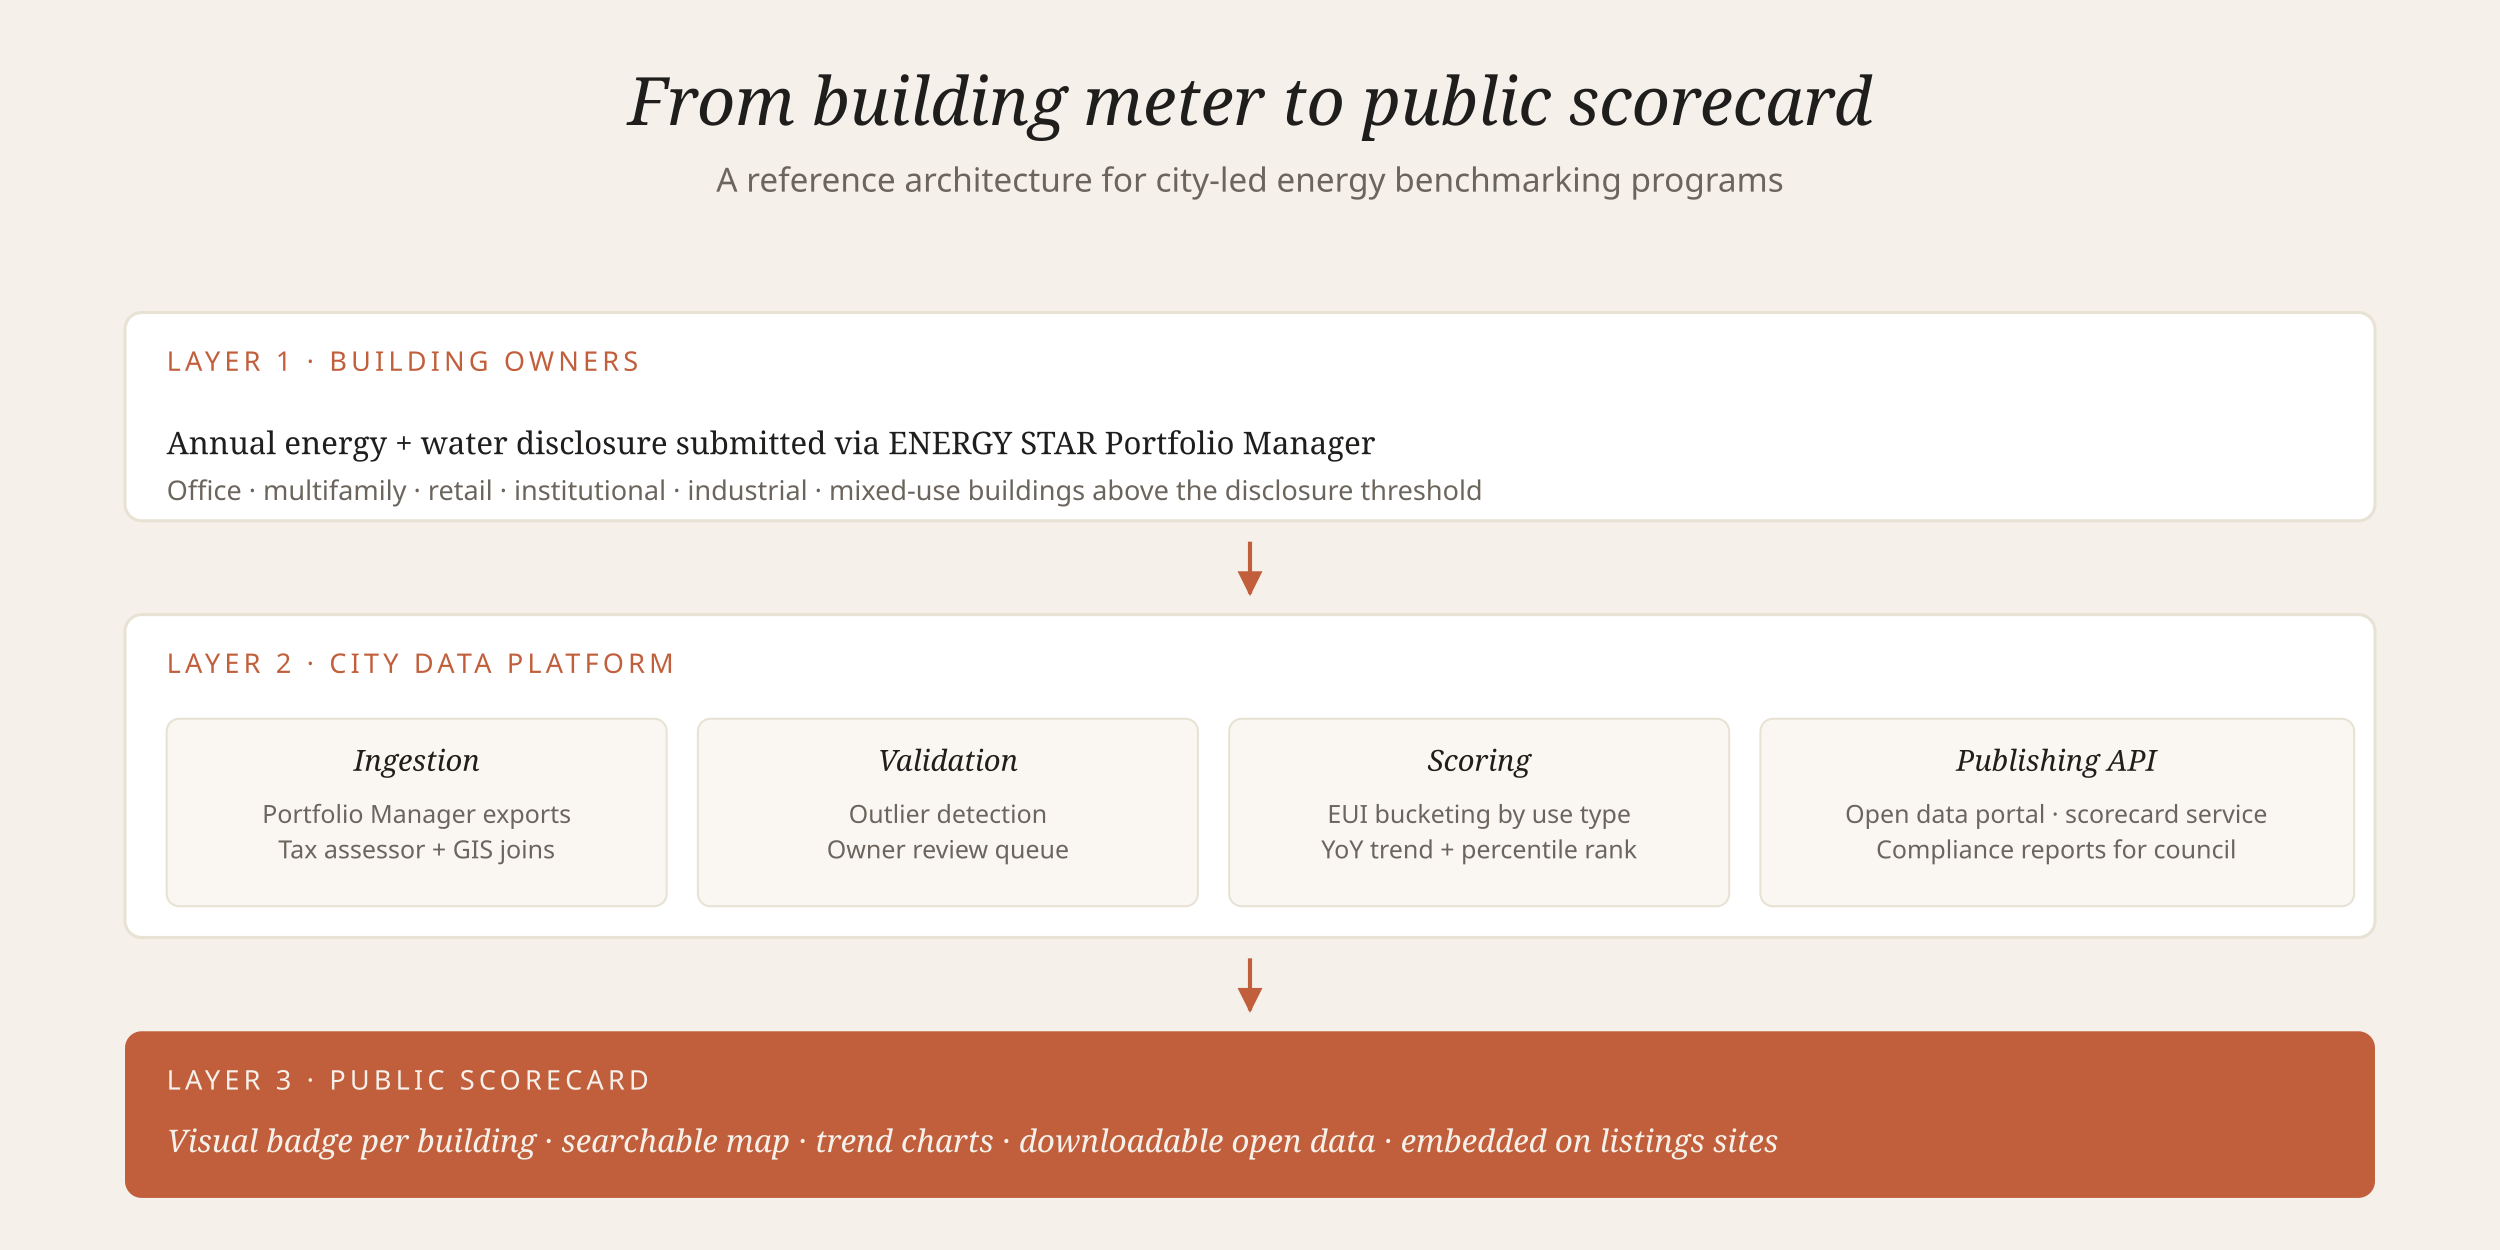
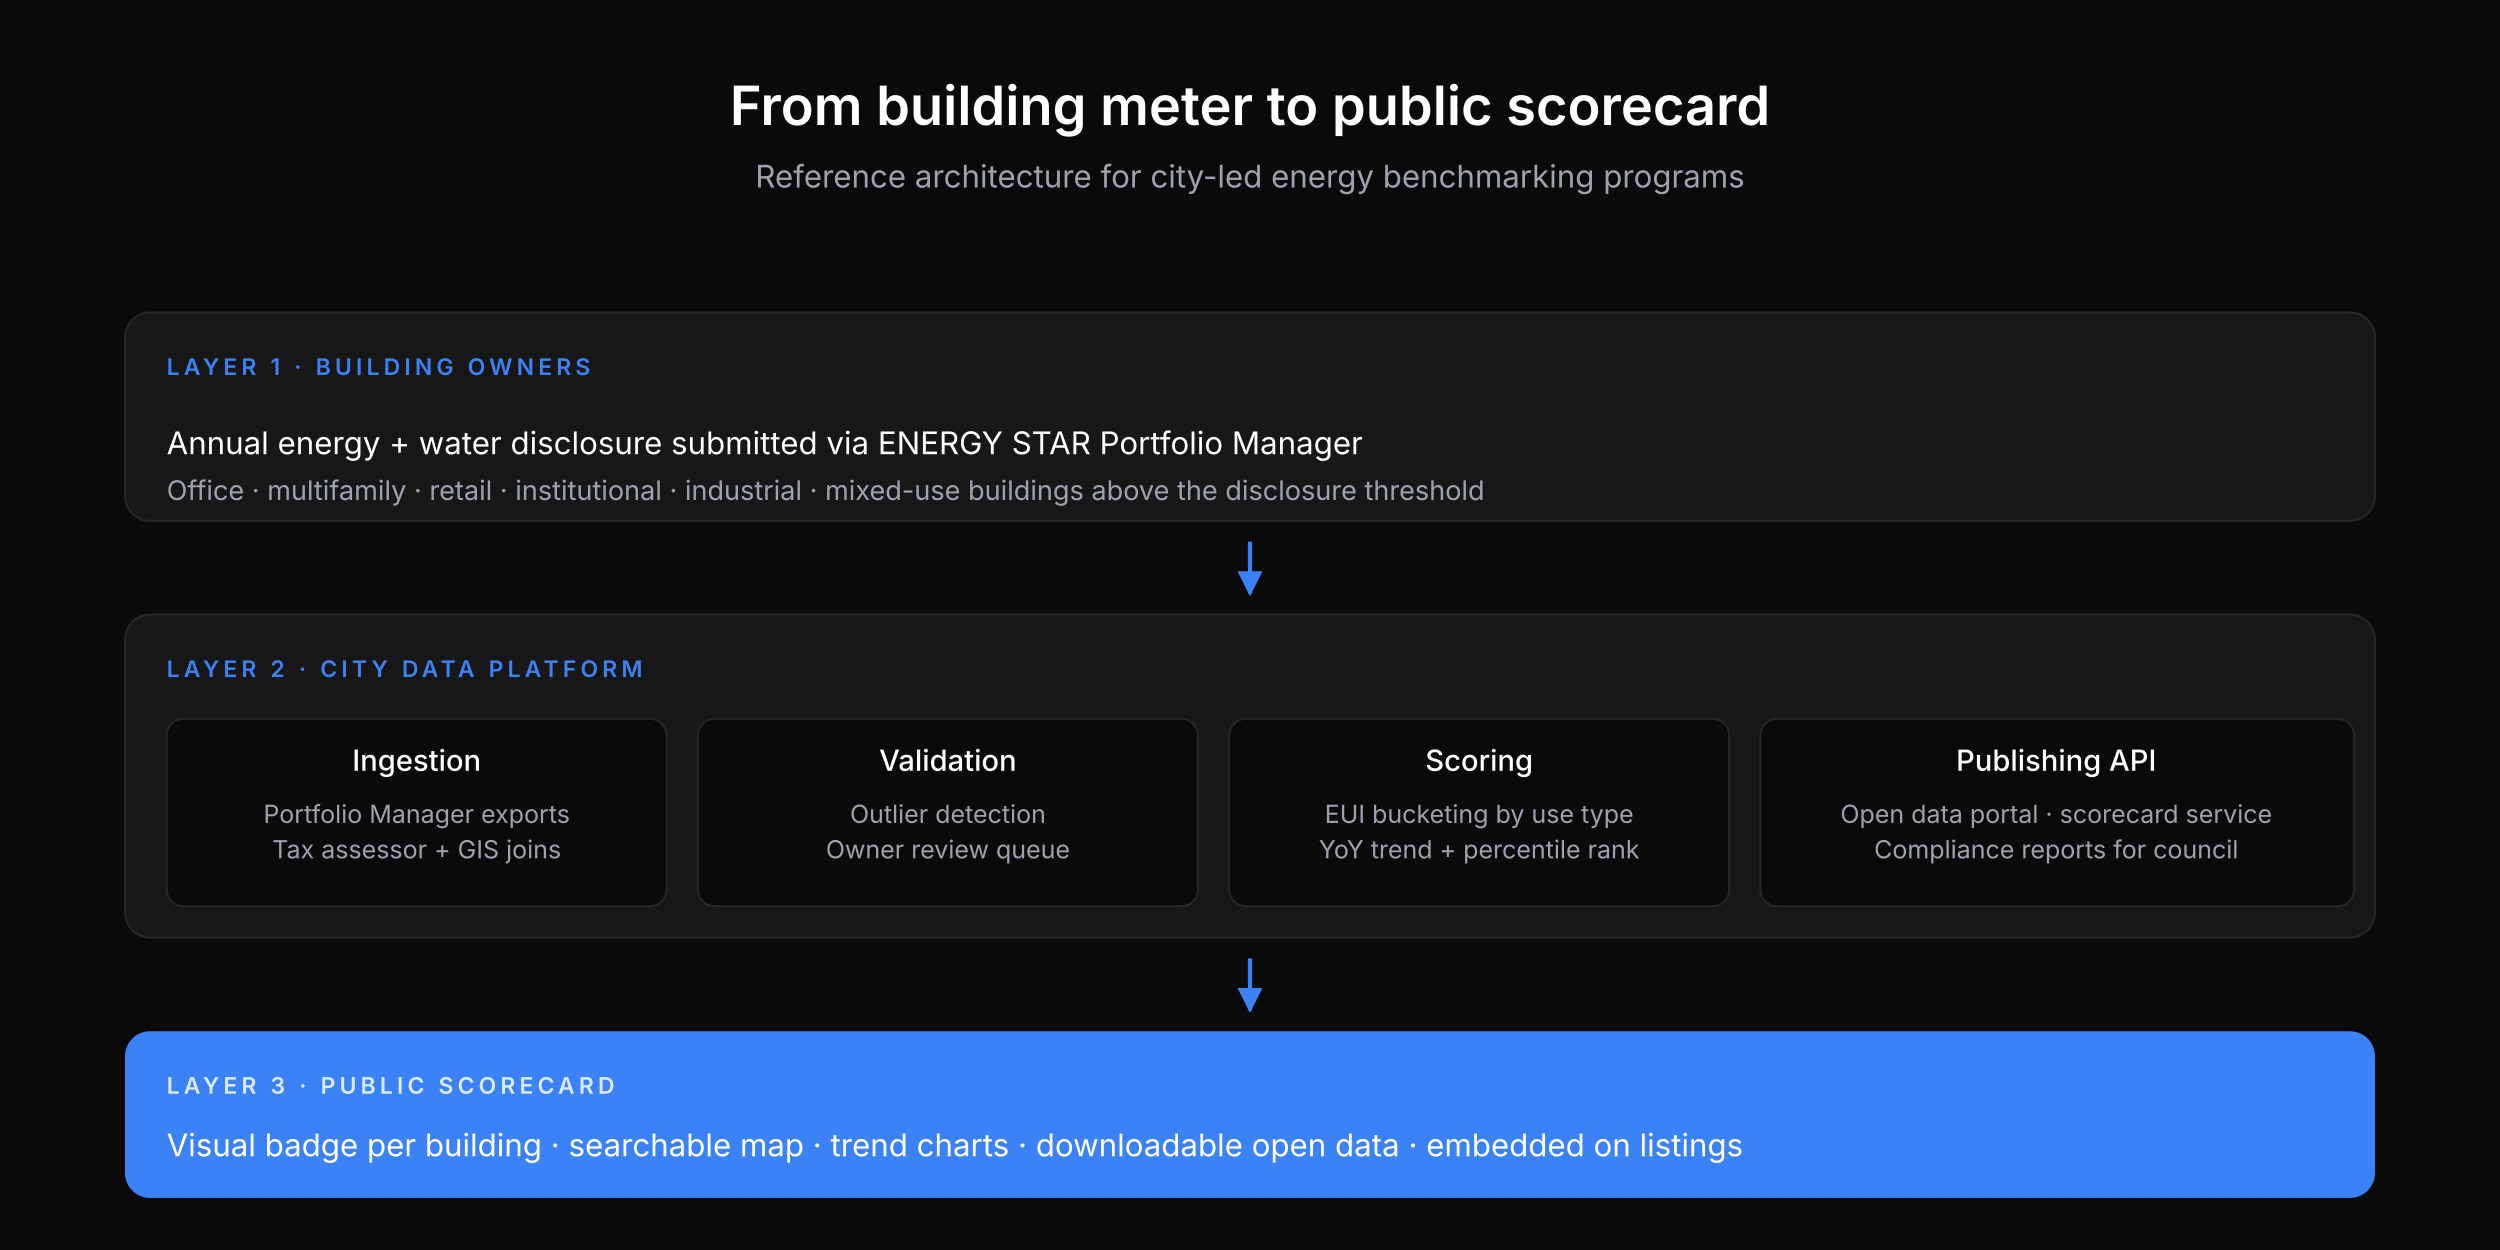
- <svg xmlns="http://www.w3.org/2000/svg" viewBox="0 0 1200 600" font-family="Georgia, 'Iowan Old Style', serif">
-   <rect width="1200" height="600" fill="#F5F1EA" />
-   <text x="600" y="60" text-anchor="middle" font-size="32" fill="#1F1E1D" font-style="italic">From building meter to public scorecard</text>
-   <text x="600" y="92" text-anchor="middle" font-size="16" fill="#6B655D" font-family="system-ui, sans-serif">A reference architecture for city-led energy benchmarking programs</text>
-   <rect x="60" y="150" width="1080" height="100" rx="8" fill="#FFFFFF" stroke="#E8E2D5" stroke-width="1.5" />
-   <text x="80" y="178" font-size="13" fill="#C15F3C" font-family="system-ui, sans-serif" letter-spacing="2">LAYER 1 · BUILDING OWNERS</text>
-   <text x="80" y="218" font-size="15" fill="#1F1E1D">Annual energy + water disclosure submitted via ENERGY STAR Portfolio Manager</text>
-   <text x="80" y="240" font-size="13" fill="#6B655D" font-family="system-ui, sans-serif">Office · multifamily · retail · institutional · industrial · mixed-use buildings above the disclosure threshold</text>
-   <g stroke="#C15F3C" stroke-width="2" fill="none">
+ <svg xmlns="http://www.w3.org/2000/svg" viewBox="0 0 1200 600" font-family="ui-sans-serif, system-ui, -apple-system, sans-serif">
+   <rect width="1200" height="600" fill="#0a0a0a" />
+   <text x="600" y="60" text-anchor="middle" font-size="26" fill="#ffffff" font-weight="600">From building meter to public scorecard</text>
+   <text x="600" y="90" text-anchor="middle" font-size="15" fill="#9ca3af">Reference architecture for city-led energy benchmarking programs</text>
+   <rect x="60" y="150" width="1080" height="100" rx="12" fill="#171717" stroke="#262626" stroke-width="1" />
+   <text x="80" y="180" font-size="11" fill="#3b82f6" letter-spacing="2" font-weight="600">LAYER 1 · BUILDING OWNERS</text>
+   <text x="80" y="218" font-size="15" fill="#ffffff">Annual energy + water disclosure submitted via ENERGY STAR Portfolio Manager</text>
+   <text x="80" y="240" font-size="13" fill="#9ca3af">Office · multifamily · retail · institutional · industrial · mixed-use buildings above the disclosure threshold</text>
+   <g stroke="#3b82f6" stroke-width="2" fill="none">
    <path d="M 600 260 L 600 285" marker-end="url(#a)" />
  </g>
-   <rect x="60" y="295" width="1080" height="155" rx="8" fill="#FFFFFF" stroke="#E8E2D5" stroke-width="1.5" />
-   <text x="80" y="323" font-size="13" fill="#C15F3C" font-family="system-ui, sans-serif" letter-spacing="2">LAYER 2 · CITY DATA PLATFORM</text>
-   <g>
-     <rect x="80" y="345" width="240" height="90" rx="6" fill="#FAF7F2" stroke="#E8E2D5" />
-     <text x="200" y="370" text-anchor="middle" font-size="14" fill="#1F1E1D" font-style="italic">Ingestion</text>
-     <text x="200" y="395" text-anchor="middle" font-size="12" fill="#6B655D" font-family="system-ui, sans-serif">Portfolio Manager exports</text>
-     <text x="200" y="412" text-anchor="middle" font-size="12" fill="#6B655D" font-family="system-ui, sans-serif">Tax assessor + GIS joins</text>
-   </g>
-   <g>
-     <rect x="335" y="345" width="240" height="90" rx="6" fill="#FAF7F2" stroke="#E8E2D5" />
-     <text x="455" y="370" text-anchor="middle" font-size="14" fill="#1F1E1D" font-style="italic">Validation</text>
-     <text x="455" y="395" text-anchor="middle" font-size="12" fill="#6B655D" font-family="system-ui, sans-serif">Outlier detection</text>
-     <text x="455" y="412" text-anchor="middle" font-size="12" fill="#6B655D" font-family="system-ui, sans-serif">Owner review queue</text>
-   </g>
-   <g>
-     <rect x="590" y="345" width="240" height="90" rx="6" fill="#FAF7F2" stroke="#E8E2D5" />
-     <text x="710" y="370" text-anchor="middle" font-size="14" fill="#1F1E1D" font-style="italic">Scoring</text>
-     <text x="710" y="395" text-anchor="middle" font-size="12" fill="#6B655D" font-family="system-ui, sans-serif">EUI bucketing by use type</text>
-     <text x="710" y="412" text-anchor="middle" font-size="12" fill="#6B655D" font-family="system-ui, sans-serif">YoY trend + percentile rank</text>
-   </g>
-   <g>
-     <rect x="845" y="345" width="285" height="90" rx="6" fill="#FAF7F2" stroke="#E8E2D5" />
-     <text x="987" y="370" text-anchor="middle" font-size="14" fill="#1F1E1D" font-style="italic">Publishing API</text>
-     <text x="987" y="395" text-anchor="middle" font-size="12" fill="#6B655D" font-family="system-ui, sans-serif">Open data portal · scorecard service</text>
-     <text x="987" y="412" text-anchor="middle" font-size="12" fill="#6B655D" font-family="system-ui, sans-serif">Compliance reports for council</text>
-   </g>
-   <g stroke="#C15F3C" stroke-width="2" fill="none">
+   <rect x="60" y="295" width="1080" height="155" rx="12" fill="#171717" stroke="#262626" stroke-width="1" />
+   <text x="80" y="325" font-size="11" fill="#3b82f6" letter-spacing="2" font-weight="600">LAYER 2 · CITY DATA PLATFORM</text>
+   <rect x="80" y="345" width="240" height="90" rx="8" fill="#0a0a0a" stroke="#262626" />
+   <text x="200" y="370" text-anchor="middle" font-size="14" fill="#ffffff" font-weight="500">Ingestion</text>
+   <text x="200" y="395" text-anchor="middle" font-size="12" fill="#9ca3af">Portfolio Manager exports</text>
+   <text x="200" y="412" text-anchor="middle" font-size="12" fill="#9ca3af">Tax assessor + GIS joins</text>
+   <rect x="335" y="345" width="240" height="90" rx="8" fill="#0a0a0a" stroke="#262626" />
+   <text x="455" y="370" text-anchor="middle" font-size="14" fill="#ffffff" font-weight="500">Validation</text>
+   <text x="455" y="395" text-anchor="middle" font-size="12" fill="#9ca3af">Outlier detection</text>
+   <text x="455" y="412" text-anchor="middle" font-size="12" fill="#9ca3af">Owner review queue</text>
+   <rect x="590" y="345" width="240" height="90" rx="8" fill="#0a0a0a" stroke="#262626" />
+   <text x="710" y="370" text-anchor="middle" font-size="14" fill="#ffffff" font-weight="500">Scoring</text>
+   <text x="710" y="395" text-anchor="middle" font-size="12" fill="#9ca3af">EUI bucketing by use type</text>
+   <text x="710" y="412" text-anchor="middle" font-size="12" fill="#9ca3af">YoY trend + percentile rank</text>
+   <rect x="845" y="345" width="285" height="90" rx="8" fill="#0a0a0a" stroke="#262626" />
+   <text x="987" y="370" text-anchor="middle" font-size="14" fill="#ffffff" font-weight="500">Publishing API</text>
+   <text x="987" y="395" text-anchor="middle" font-size="12" fill="#9ca3af">Open data portal · scorecard service</text>
+   <text x="987" y="412" text-anchor="middle" font-size="12" fill="#9ca3af">Compliance reports for council</text>
+   <g stroke="#3b82f6" stroke-width="2" fill="none">
    <path d="M 600 460 L 600 485" marker-end="url(#a)" />
  </g>
-   <rect x="60" y="495" width="1080" height="80" rx="8" fill="#C15F3C" />
-   <text x="80" y="523" font-size="13" fill="#F5F1EA" font-family="system-ui, sans-serif" letter-spacing="2">LAYER 3 · PUBLIC SCORECARD</text>
-   <text x="80" y="553" font-size="15" fill="#F5F1EA" font-style="italic">Visual badge per building · searchable map · trend charts · downloadable open data · embedded on listings sites</text>
+   <rect x="60" y="495" width="1080" height="80" rx="12" fill="#3b82f6" />
+   <text x="80" y="525" font-size="11" fill="#dbeafe" letter-spacing="2" font-weight="600">LAYER 3 · PUBLIC SCORECARD</text>
+   <text x="80" y="555" font-size="15" fill="#ffffff">Visual badge per building · searchable map · trend charts · downloadable open data · embedded on listings</text>
  <defs>
    <marker id="a" viewBox="0 0 10 10" refX="9" refY="5" markerWidth="6" markerHeight="6" orient="auto">
-       <path d="M 0 0 L 10 5 L 0 10 z" fill="#C15F3C" />
+       <path d="M 0 0 L 10 5 L 0 10 z" fill="#3b82f6" />
    </marker>
  </defs>
</svg>
